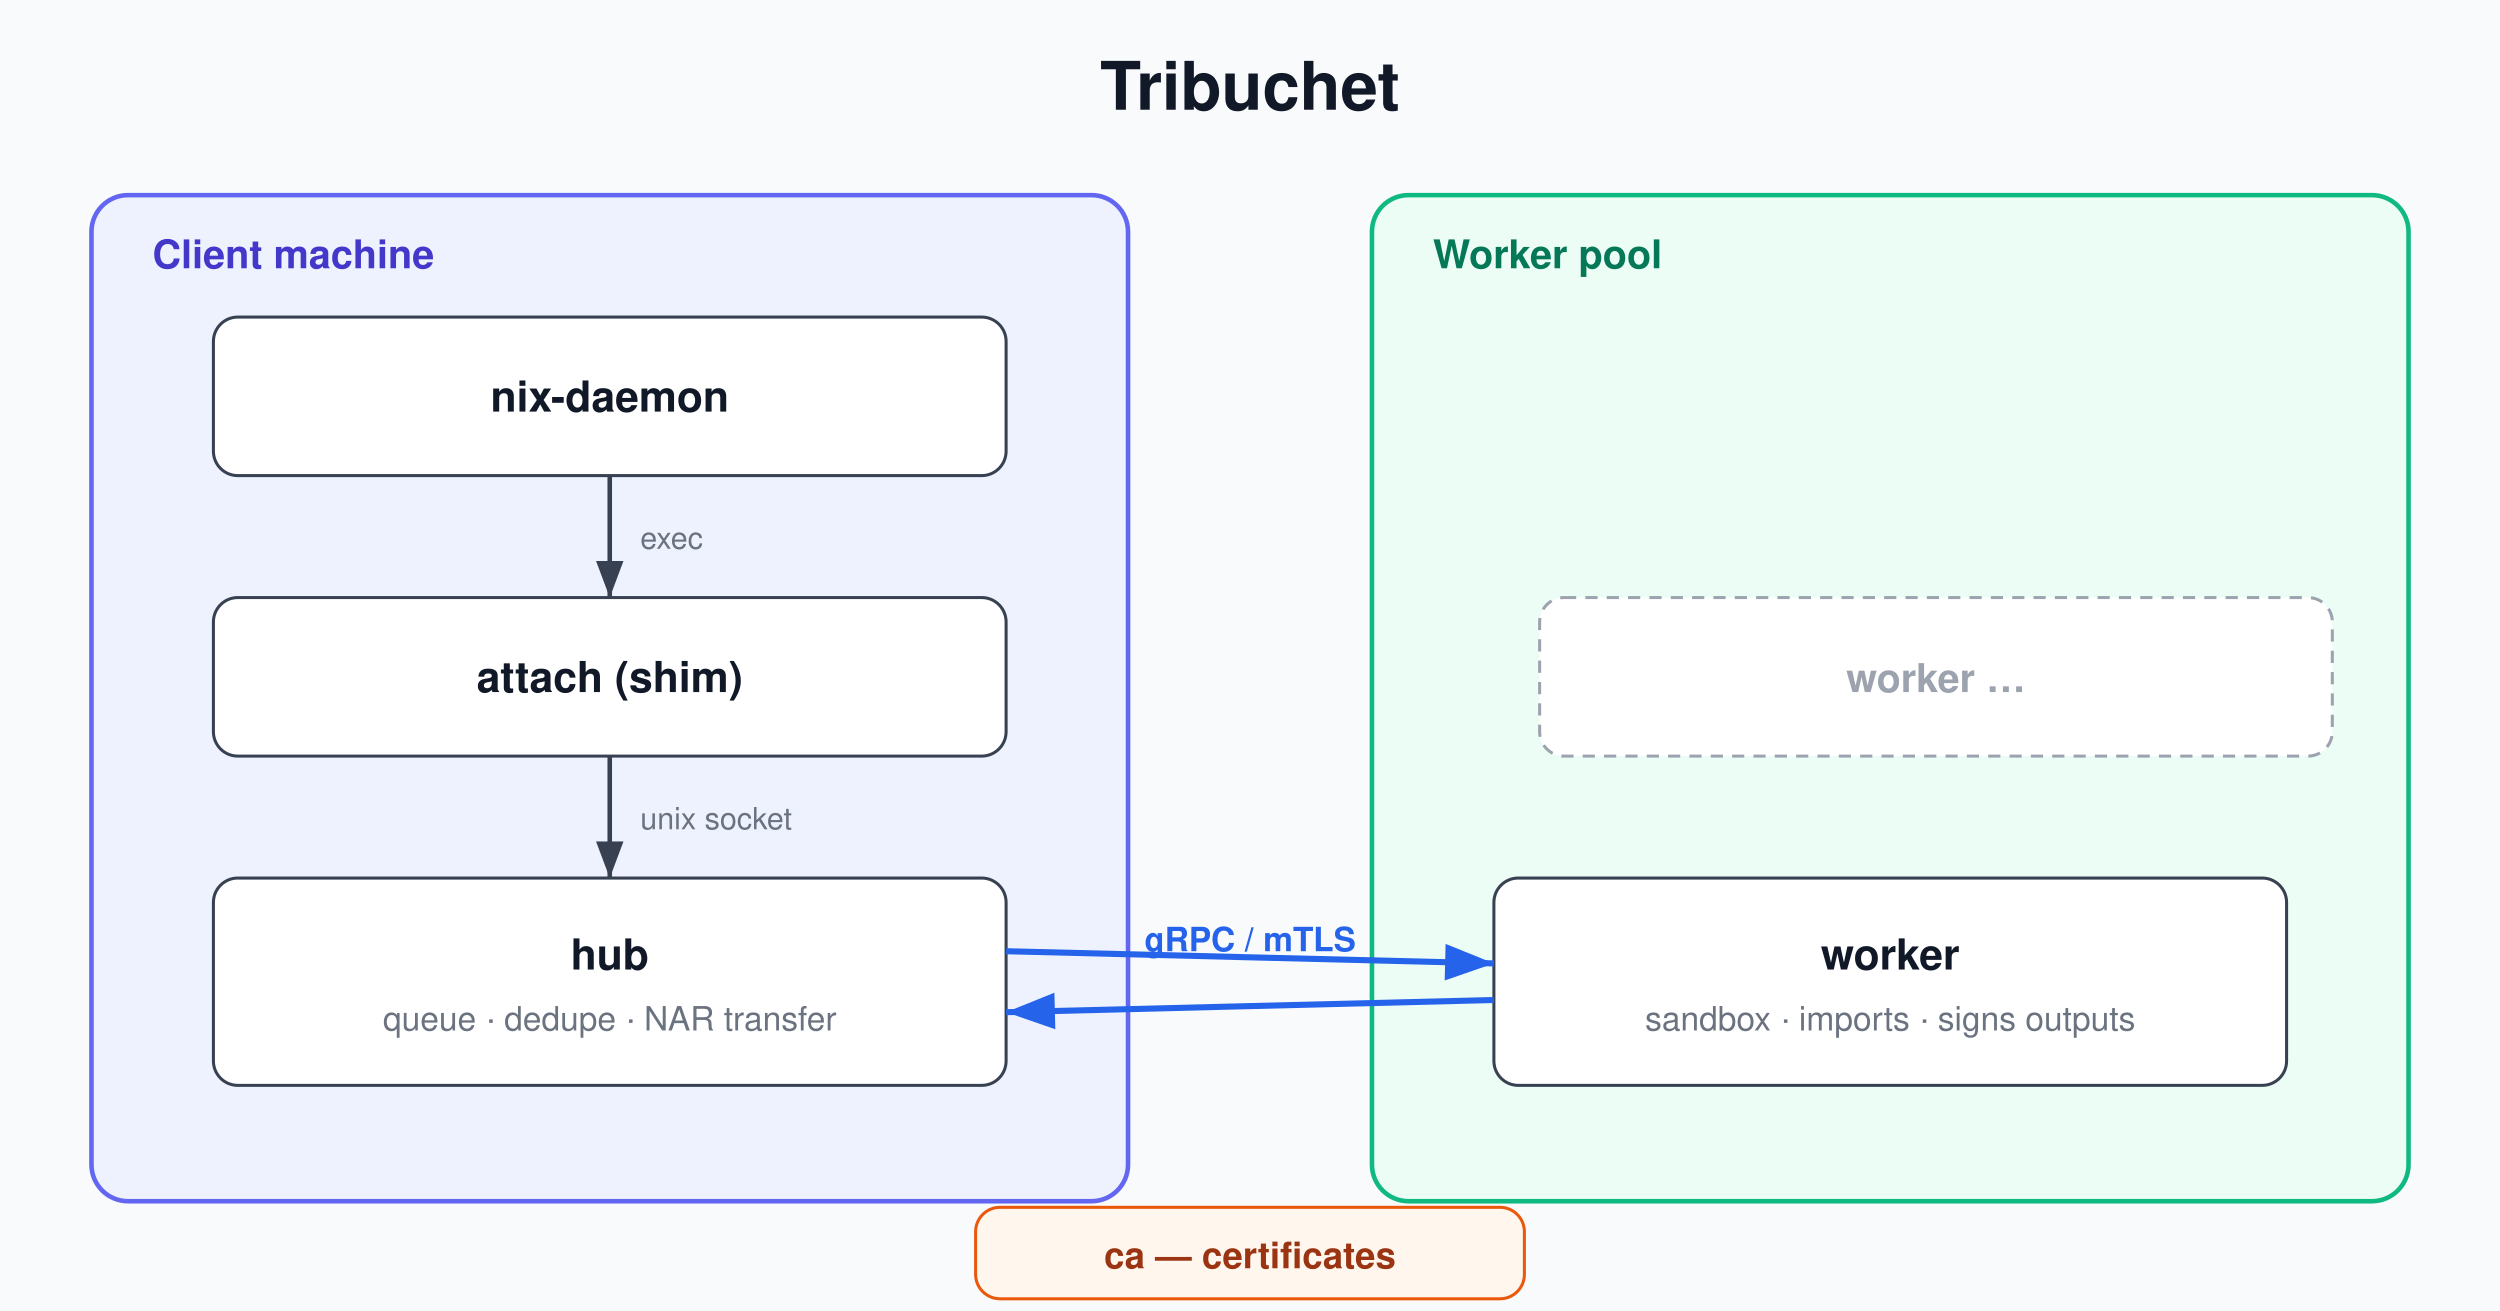
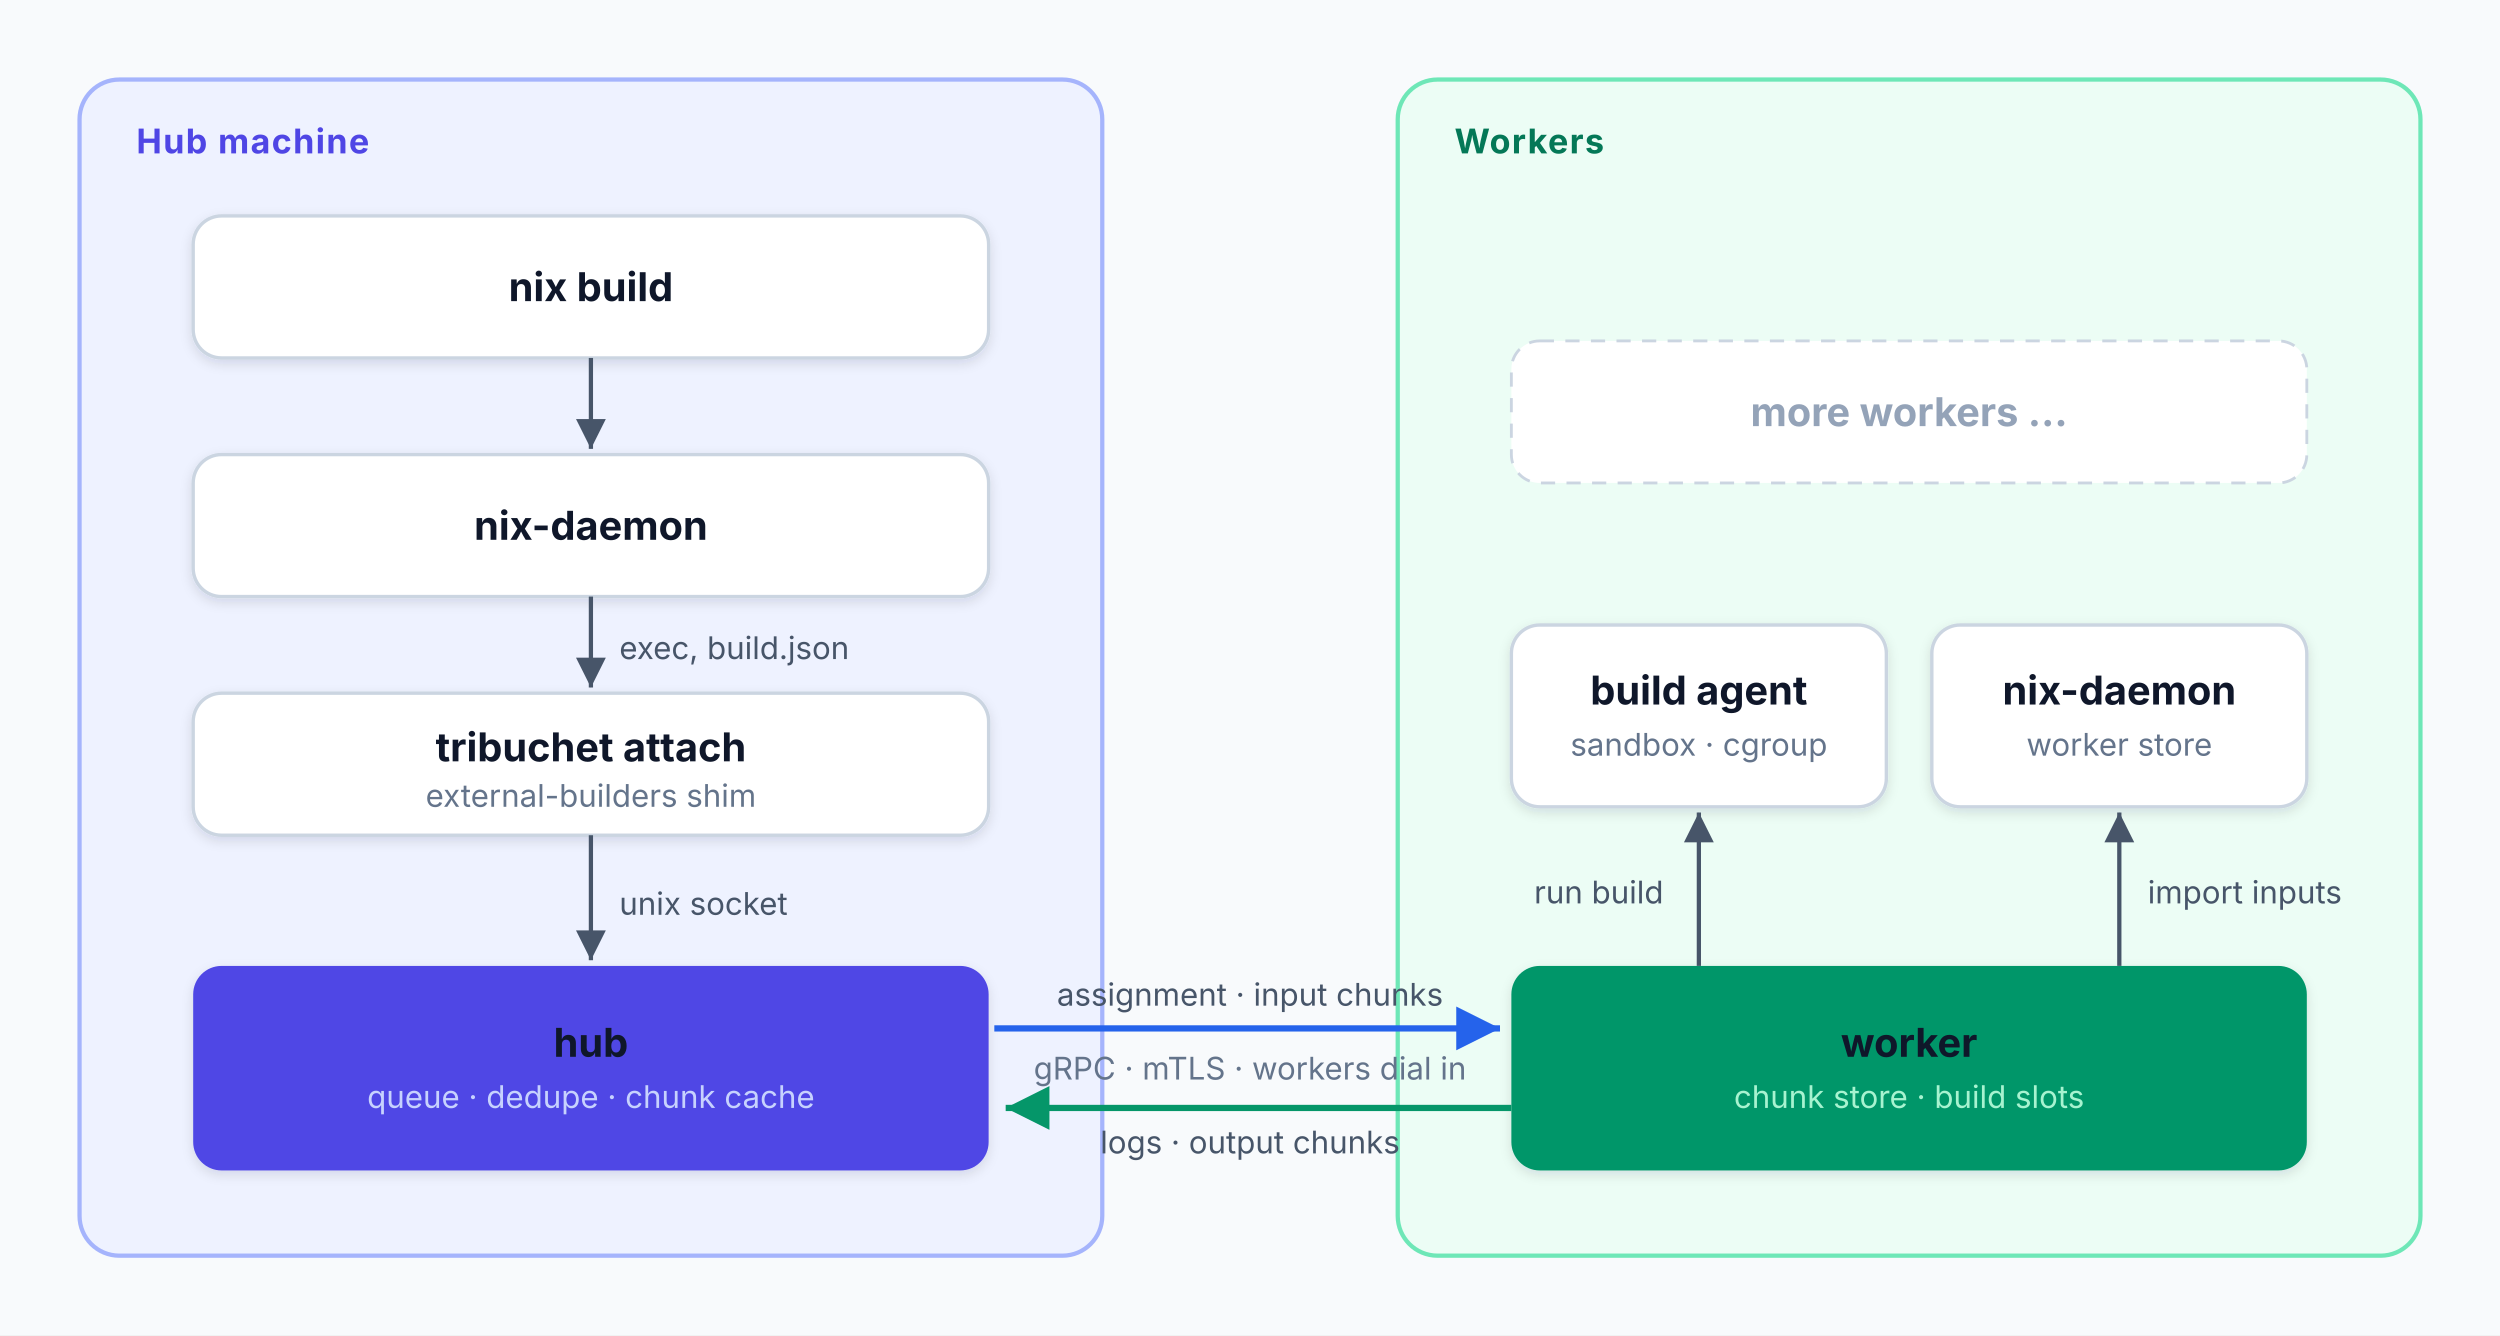
- <svg xmlns="http://www.w3.org/2000/svg" width="820" height="430" viewBox="0 0 820 430" font-family="-apple-system, Segoe UI, Helvetica, Arial, sans-serif">
+ <svg xmlns="http://www.w3.org/2000/svg" width="880" height="470" viewBox="0 0 880 470" font-family="Inter, -apple-system, Segoe UI, Helvetica, Arial, sans-serif">
  <defs>
-     <marker id="arrow" markerWidth="10" markerHeight="10" refX="8" refY="3" orient="auto" markerUnits="strokeWidth">
-       <path d="M0,0 L8,3 L0,6 Z" fill="#374151" />
+     <marker id="a" markerWidth="9" markerHeight="9" refX="7" refY="3.5" orient="auto">
+       <path d="M0,0 L7,3.5 L0,7 Z" fill="#475569" />
    </marker>
-     <marker id="arrowBlue" markerWidth="10" markerHeight="10" refX="8" refY="3" orient="auto" markerUnits="strokeWidth">
-       <path d="M0,0 L8,3 L0,6 Z" fill="#2563eb" />
+     <marker id="ab" markerWidth="9" markerHeight="9" refX="7" refY="3.5" orient="auto">
+       <path d="M0,0 L7,3.5 L0,7 Z" fill="#2563eb" />
    </marker>
+     <marker id="ag" markerWidth="9" markerHeight="9" refX="7" refY="3.5" orient="auto">
+       <path d="M0,0 L7,3.5 L0,7 Z" fill="#059669" />
+     </marker>
+     <filter id="sh" x="-10%" y="-10%" width="120%" height="130%">
+       <feDropShadow dx="0" dy="1.5" stdDeviation="2" flood-color="#0f172a" flood-opacity="0.12" />
+     </filter>
+     <style>
+       .box   { fill: #fff; stroke: #cbd5e1; stroke-width: 1.2; filter: url(#sh); }
+       .title { font-size: 14px; font-weight: 700; fill: #0f172a; }
+       .sub   { font-size: 11px; fill: #64748b; }
+       .zone  { font-size: 12px; font-weight: 700; letter-spacing: .04em; text-transform: uppercase; }
+       .lbl   { font-size: 11px; fill: #475569; }
+       .edge  { stroke: #475569; stroke-width: 1.5; fill: none; }
+     </style>
  </defs>
-   <rect x="0" y="0" width="820" height="430" fill="#f9fafb" />
-   <text x="410" y="36" text-anchor="middle" font-size="22" font-weight="700" fill="#111827">Tribuchet</text>
-   <rect x="30" y="64" width="340" height="330" rx="12" fill="#eef2ff" stroke="#6366f1" stroke-width="1.5" />
-   <text x="50" y="88" font-size="13" font-weight="700" fill="#4338ca">Client machine</text>
-   <rect x="70" y="104" width="260" height="52" rx="8" fill="#ffffff" stroke="#374151" />
-   <text x="200" y="135" text-anchor="middle" font-size="14" font-weight="700" fill="#111827">nix-daemon</text>
-   <rect x="70" y="196" width="260" height="52" rx="8" fill="#ffffff" stroke="#374151" />
-   <text x="200" y="227" text-anchor="middle" font-size="14" font-weight="700" fill="#111827">attach (shim)</text>
-   <rect x="70" y="288" width="260" height="68" rx="8" fill="#ffffff" stroke="#374151" />
-   <text x="200" y="318" text-anchor="middle" font-size="14" font-weight="700" fill="#111827">hub</text>
-   <text x="200" y="338" text-anchor="middle" font-size="11" fill="#6b7280">queue · dedupe · NAR transfer</text>
-   <line x1="200" y1="156" x2="200" y2="196" stroke="#374151" stroke-width="1.5" marker-end="url(#arrow)" />
-   <text x="210" y="180" font-size="10" fill="#6b7280">exec</text>
-   <line x1="200" y1="248" x2="200" y2="288" stroke="#374151" stroke-width="1.5" marker-end="url(#arrow)" />
-   <text x="210" y="272" font-size="10" fill="#6b7280">unix socket</text>
-   <rect x="450" y="64" width="340" height="330" rx="12" fill="#ecfdf5" stroke="#10b981" stroke-width="1.5" />
-   <text x="470" y="88" font-size="13" font-weight="700" fill="#047857">Worker pool</text>
-   <rect x="490" y="288" width="260" height="68" rx="8" fill="#ffffff" stroke="#374151" />
-   <text x="620" y="318" text-anchor="middle" font-size="14" font-weight="700" fill="#111827">worker</text>
-   <text x="620" y="338" text-anchor="middle" font-size="11" fill="#6b7280">sandbox · imports · signs outputs</text>
-   <rect x="505" y="196" width="260" height="52" rx="8" fill="#ffffff" stroke="#9ca3af" stroke-dasharray="4 3" />
-   <text x="635" y="227" text-anchor="middle" font-size="13" font-weight="700" fill="#9ca3af">worker …</text>
-   <line x1="330" y1="312" x2="490" y2="316" stroke="#2563eb" stroke-width="2" marker-end="url(#arrowBlue)" />
-   <line x1="490" y1="328" x2="330" y2="332" stroke="#2563eb" stroke-width="2" marker-end="url(#arrowBlue)" />
-   <text x="410" y="312" text-anchor="middle" font-size="11" font-weight="700" fill="#2563eb">gRPC / mTLS</text>
-   <rect x="320" y="396" width="180" height="30" rx="8" fill="#fff7ed" stroke="#ea580c" />
-   <text x="410" y="416" text-anchor="middle" font-size="12" font-weight="700" fill="#9a3412">ca — certificates</text>
+   <rect width="880" height="470" fill="#f8fafc" />
+   <rect x="28" y="28" width="360" height="414" rx="14" fill="#eef2ff" stroke="#a5b4fc" stroke-width="1.5" />
+   <text x="48" y="54" class="zone" fill="#4f46e5">Hub machine</text>
+   <rect x="68" y="76" width="280" height="50" rx="10" class="box" />
+   <text x="208" y="106" text-anchor="middle" class="title">nix build</text>
+   <rect x="68" y="160" width="280" height="50" rx="10" class="box" />
+   <text x="208" y="190" text-anchor="middle" class="title">nix-daemon</text>
+   <rect x="68" y="244" width="280" height="50" rx="10" class="box" />
+   <text x="208" y="268" text-anchor="middle" class="title">tribuchet attach</text>
+   <text x="208" y="284" text-anchor="middle" class="sub">external-builders shim</text>
+   <rect x="68" y="340" width="280" height="72" rx="10" fill="#4f46e5" filter="url(#sh)" />
+   <text x="208" y="372" text-anchor="middle" class="title" fill="#fff">hub</text>
+   <text x="208" y="390" text-anchor="middle" font-size="11" fill="#c7d2fe">queue · dedupe · chunk cache</text>
+   <path d="M208 126 V158" class="edge" marker-end="url(#a)" />
+   <path d="M208 210 V242" class="edge" marker-end="url(#a)" />
+   <text x="218" y="232" class="lbl">exec, build.json</text>
+   <path d="M208 294 V338" class="edge" marker-end="url(#a)" />
+   <text x="218" y="322" class="lbl">unix socket</text>
+   <rect x="492" y="28" width="360" height="414" rx="14" fill="#ecfdf5" stroke="#6ee7b7" stroke-width="1.5" />
+   <text x="512" y="54" class="zone" fill="#047857">Workers</text>
+   <rect x="532" y="120" width="280" height="50" rx="10" fill="#fff" stroke="#cbd5e1" stroke-dasharray="5 4" />
+   <text x="672" y="150" text-anchor="middle" font-size="14" font-weight="700" fill="#94a3b8">more workers …</text>
+   <rect x="532" y="340" width="280" height="72" rx="10" fill="#059669" filter="url(#sh)" />
+   <text x="672" y="372" text-anchor="middle" class="title" fill="#fff">worker</text>
+   <text x="672" y="390" text-anchor="middle" font-size="11" fill="#a7f3d0">chunk store · build slots</text>
+   <rect x="532" y="220" width="132" height="64" rx="10" class="box" />
+   <text x="598" y="248" text-anchor="middle" class="title">build agent</text>
+   <text x="598" y="266" text-anchor="middle" class="sub">sandbox · cgroup</text>
+   <rect x="680" y="220" width="132" height="64" rx="10" class="box" />
+   <text x="746" y="248" text-anchor="middle" class="title">nix-daemon</text>
+   <text x="746" y="266" text-anchor="middle" class="sub">worker store</text>
+   <path d="M598 340 V286" class="edge" marker-end="url(#a)" />
+   <text x="540" y="318" class="lbl">run build</text>
+   <path d="M746 340 V286" class="edge" marker-end="url(#a)" />
+   <text x="756" y="318" class="lbl">import inputs</text>
+   <path d="M350 362 H528" stroke="#2563eb" stroke-width="2.2" fill="none" marker-end="url(#ab)" />
+   <text x="440" y="354" text-anchor="middle" class="lbl" fill="#1d4ed8">assignment · input chunks</text>
+   <path d="M532 390 H354" stroke="#059669" stroke-width="2.2" fill="none" marker-end="url(#ag)" />
+   <text x="440" y="406" text-anchor="middle" class="lbl" fill="#047857">logs · output chunks</text>
+   <text x="440" y="380" text-anchor="middle" class="sub">gRPC · mTLS · workers dial in</text>
</svg>
